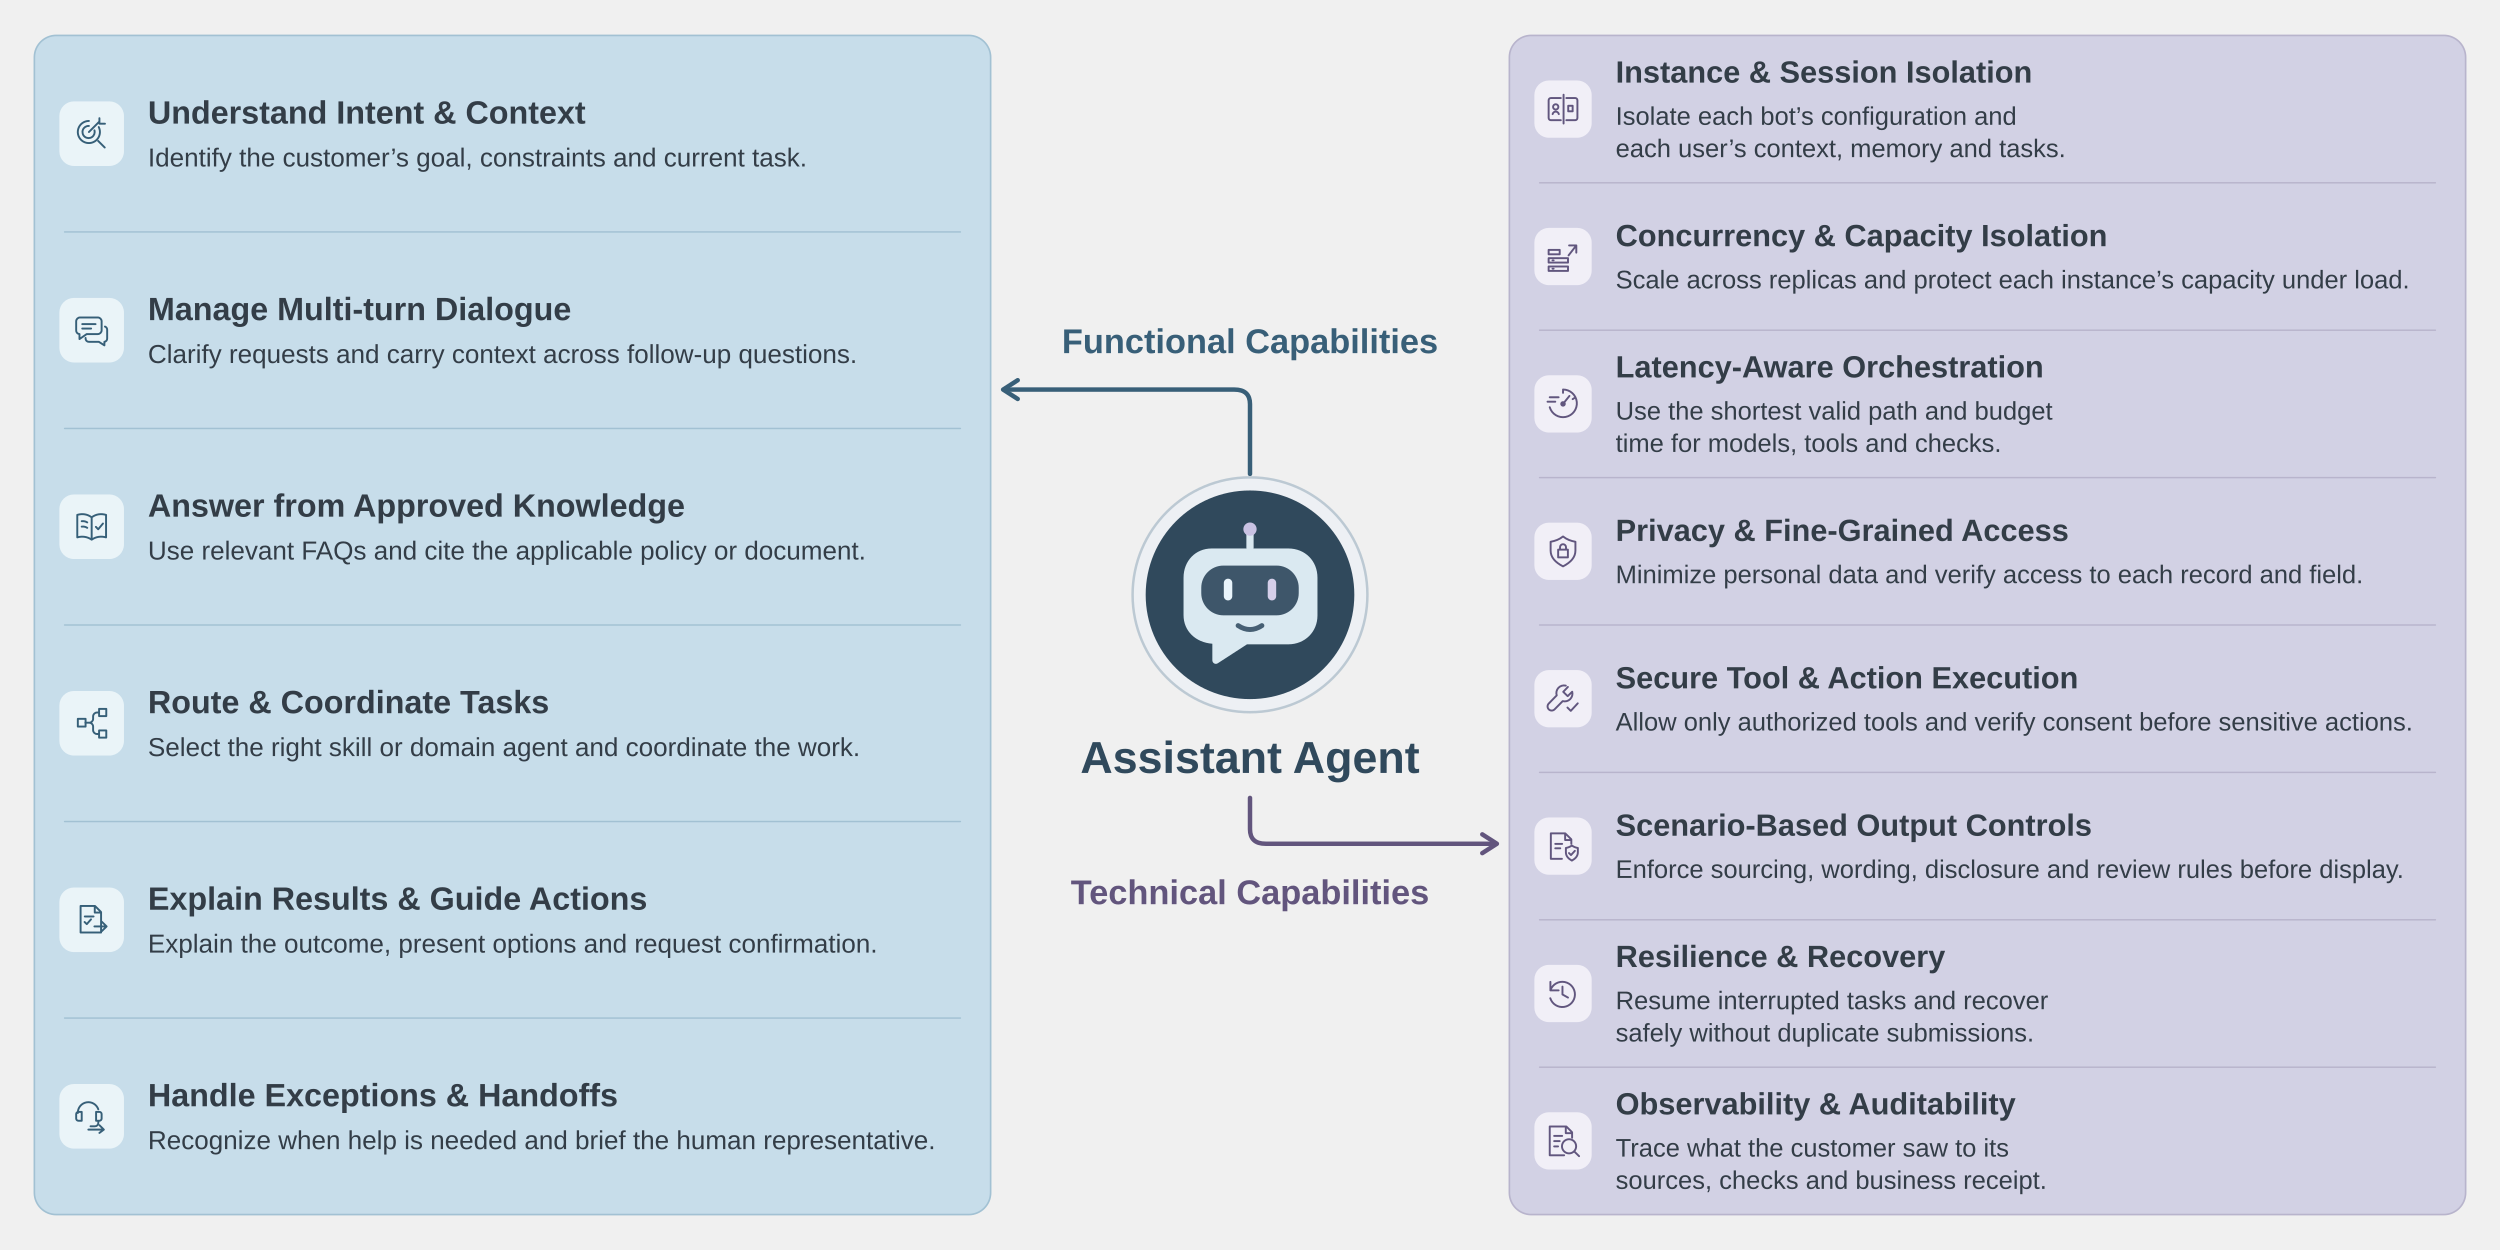
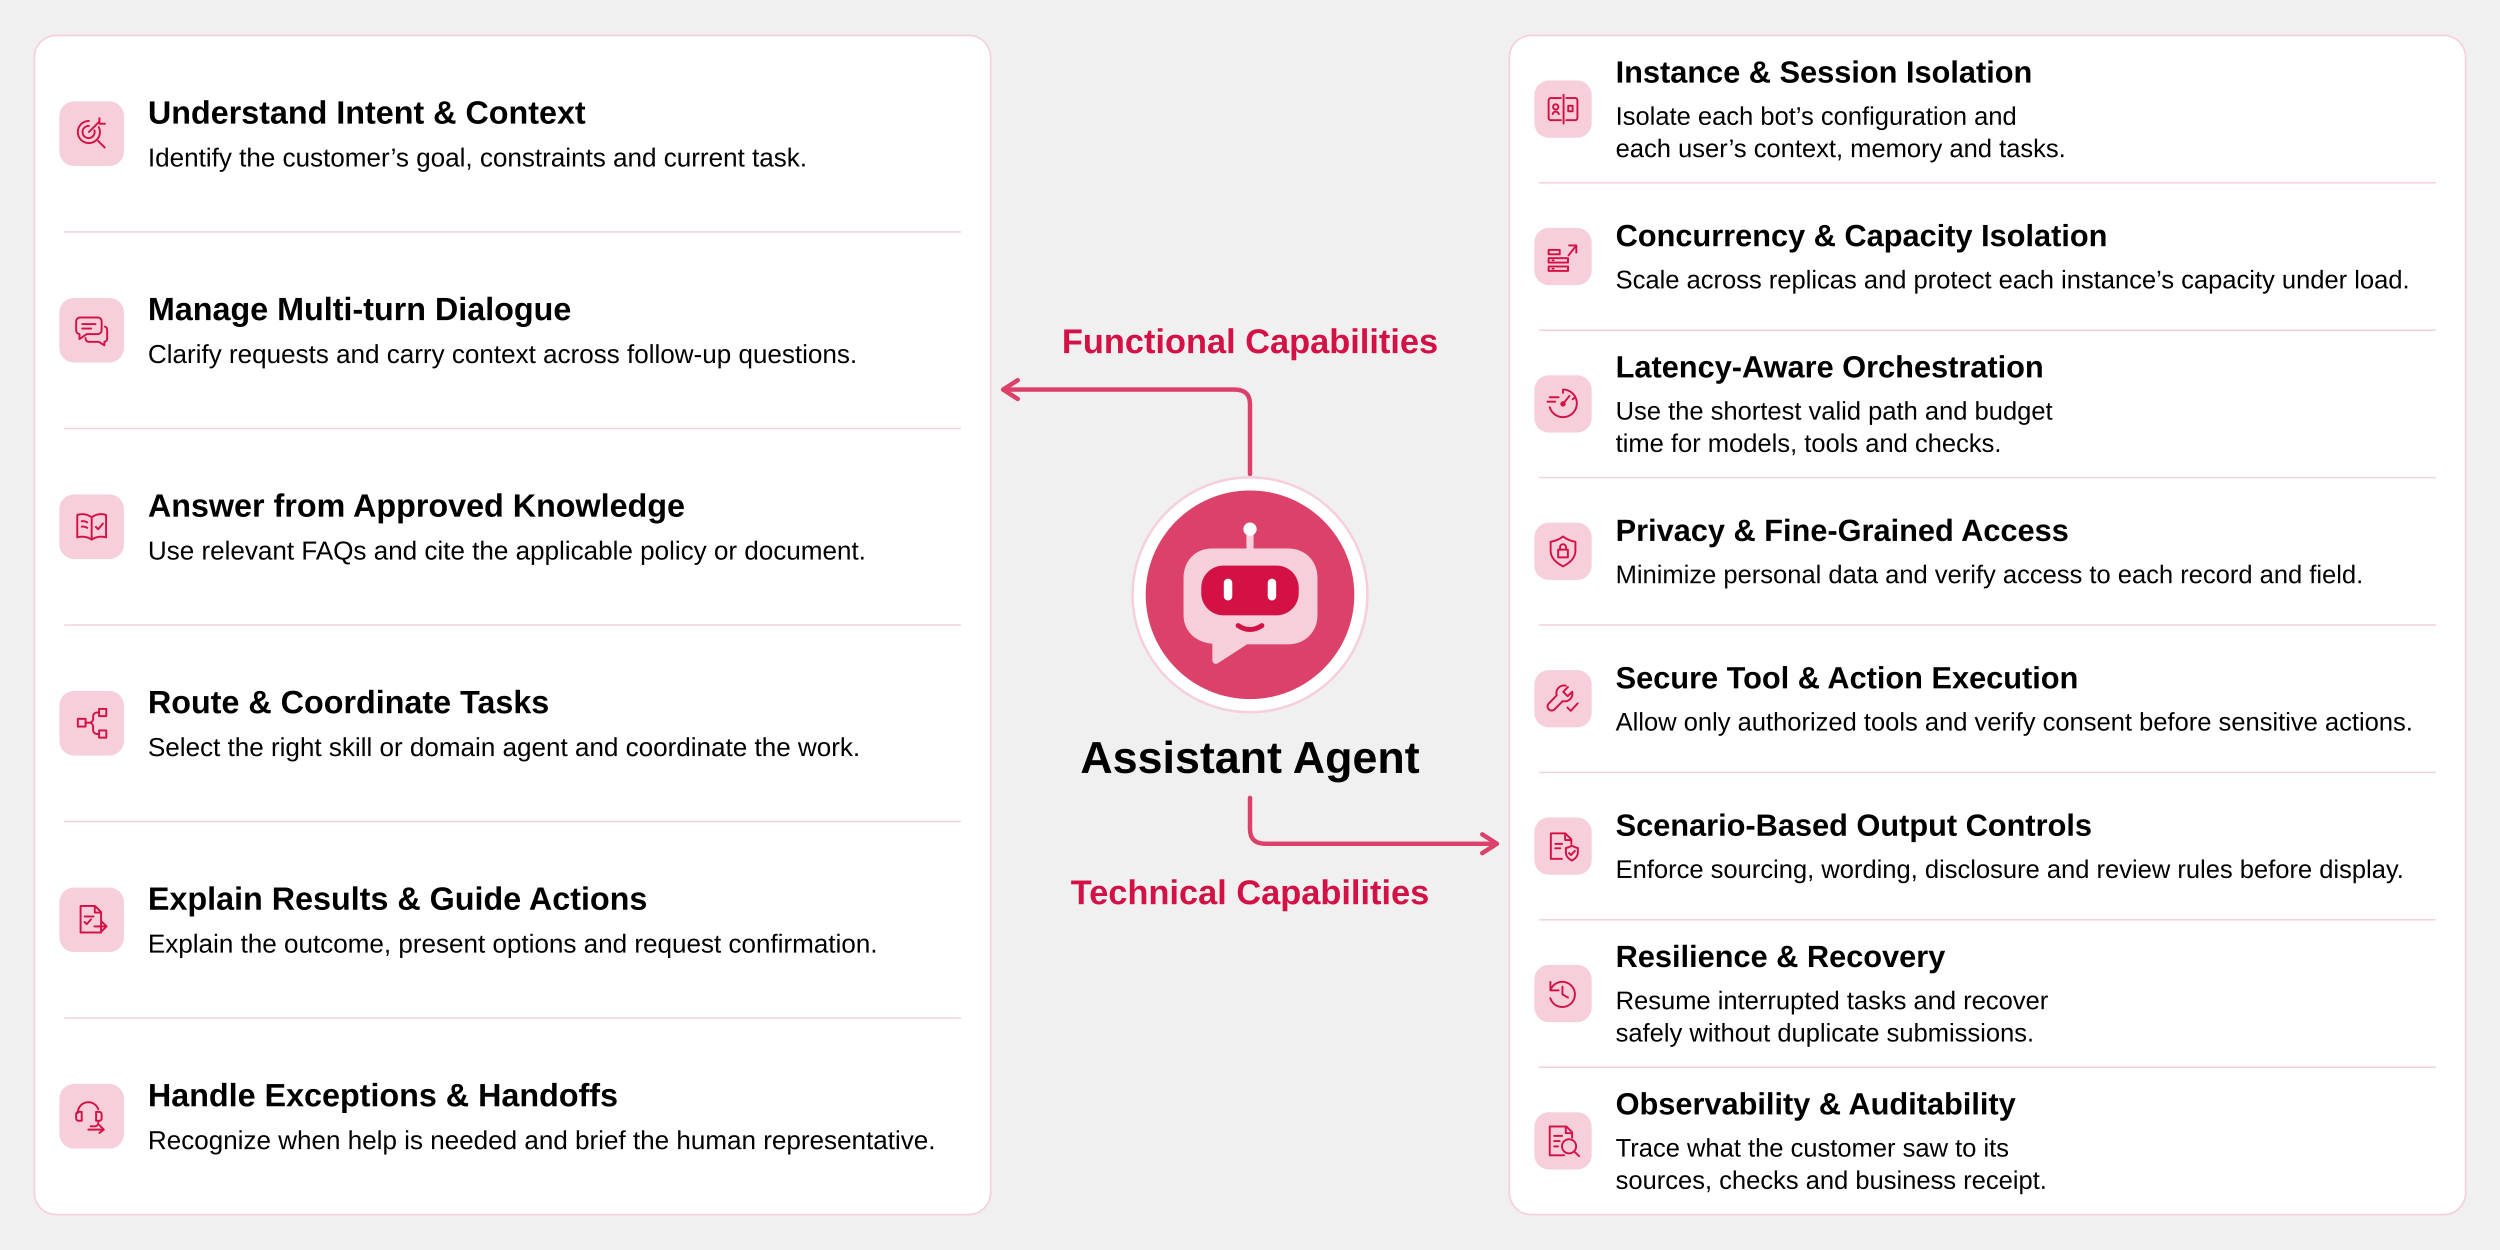
<svg xmlns="http://www.w3.org/2000/svg" width="4200" height="2100" viewBox="0 0 2400 1200" version="1.1" role="img" aria-labelledby="art-title art-desc">
  <g id="functional-list">
-     <rect x="33" y="34" width="918" height="1132" rx="21" fill="#C7DDEA" stroke="#A2C1D3" stroke-width="1.6" />
+     <rect x="33" y="34" width="918" height="1132" rx="21" fill="#FFFFFF" stroke="#F6CFDA" stroke-width="1.6" />
    <g id="entry-intent">
-       <rect x="57" y="97.333" width="62" height="62" rx="14" fill="#EAF4F8" stroke="none" stroke-width="1.2" />
-       <g transform="translate(71.0 111.3333) scale(1.0625)" fill="none" stroke="#365F78" stroke-width="1.75" stroke-linecap="round" stroke-linejoin="round" aria-hidden="true">
+       <rect x="57" y="97.333" width="62" height="62" rx="14" fill="#F6CFDA" stroke="none" stroke-width="1.2" />
+       <g transform="translate(71.0 111.3333) scale(1.0625)" fill="none" stroke="#D31145" stroke-width="1.75" stroke-linecap="round" stroke-linejoin="round" aria-hidden="true">
        <path d="M13.5 4.5a10 10 0 1 0 8.9 5.5M13.5 9a5.5 5.5 0 1 0 5 4" />
        <path d="M13.5 14.5 23 5m0-3v5h5M21.8 22.5l6 6" />
      </g>
-       <text x="142" y="118.683" font-family="Arial, Helvetica, Nimbus Sans, sans-serif" font-size="31" font-weight="700" fill="#333D47" text-anchor="start" id="heading-intent">Understand Intent &amp; Context</text>
-       <text x="142" y="159.833" font-family="Arial, Helvetica, Nimbus Sans, sans-serif" font-size="25" font-weight="400" fill="#333D47" text-anchor="start" id="copy-intent">Identify the customer’s goal, constraints and current task.</text>
+       <text x="142" y="118.683" font-family="Arial, Helvetica, Nimbus Sans, sans-serif" font-size="31" font-weight="700" fill="#000000" text-anchor="start" id="heading-intent">Understand Intent &amp; Context</text>
+       <text x="142" y="159.833" font-family="Arial, Helvetica, Nimbus Sans, sans-serif" font-size="25" font-weight="400" fill="#000000" text-anchor="start" id="copy-intent">Identify the customer’s goal, constraints and current task.</text>
    </g>
    <g id="entry-dialogue">
-       <path d="M62 222.667 H922" stroke="#A2C1D3" stroke-width="1.4" fill="none" stroke-linecap="round" stroke-linejoin="round" />
-       <rect x="57" y="286.0" width="62" height="62" rx="14" fill="#EAF4F8" stroke="none" stroke-width="1.2" />
-       <g transform="translate(71.0 300.0) scale(1.0625)" fill="none" stroke="#365F78" stroke-width="1.75" stroke-linecap="round" stroke-linejoin="round" aria-hidden="true">
+       <path d="M62 222.667 H922" stroke="#F6CFDA" stroke-width="1.4" fill="none" stroke-linecap="round" stroke-linejoin="round" />
+       <rect x="57" y="286.0" width="62" height="62" rx="14" fill="#F6CFDA" stroke="none" stroke-width="1.2" />
+       <g transform="translate(71.0 300.0) scale(1.0625)" fill="none" stroke="#D31145" stroke-width="1.75" stroke-linecap="round" stroke-linejoin="round" aria-hidden="true">
        <path d="M5.5 4.5h16A3.5 3.5 0 0 1 25 8v8a3.5 3.5 0 0 1-3.5 3.5h-10L5 24v-4.5A3.2 3.2 0 0 1 2 16V8a3.5 3.5 0 0 1 3.5-3.5z" />
        <path d="M10.5 23v.6a2.9 2.9 0 0 0 3 2.9h9l5 3.2v-3.2a2.9 2.9 0 0 0 2.5-3v-8a3 3 0 0 0-2-2.8M7.5 10.5h12M7.5 14.5h8" />
      </g>
-       <text x="142" y="307.35" font-family="Arial, Helvetica, Nimbus Sans, sans-serif" font-size="31" font-weight="700" fill="#333D47" text-anchor="start" id="heading-dialogue">Manage Multi-turn Dialogue</text>
-       <text x="142" y="348.5" font-family="Arial, Helvetica, Nimbus Sans, sans-serif" font-size="25" font-weight="400" fill="#333D47" text-anchor="start" id="copy-dialogue">Clarify requests and carry context across follow-up questions.</text>
+       <text x="142" y="307.35" font-family="Arial, Helvetica, Nimbus Sans, sans-serif" font-size="31" font-weight="700" fill="#000000" text-anchor="start" id="heading-dialogue">Manage Multi-turn Dialogue</text>
+       <text x="142" y="348.5" font-family="Arial, Helvetica, Nimbus Sans, sans-serif" font-size="25" font-weight="400" fill="#000000" text-anchor="start" id="copy-dialogue">Clarify requests and carry context across follow-up questions.</text>
    </g>
    <g id="entry-knowledge">
-       <path d="M62 411.333 H922" stroke="#A2C1D3" stroke-width="1.4" fill="none" stroke-linecap="round" stroke-linejoin="round" />
-       <rect x="57" y="474.667" width="62" height="62" rx="14" fill="#EAF4F8" stroke="none" stroke-width="1.2" />
-       <g transform="translate(71.0 488.6667) scale(1.0625)" fill="none" stroke="#365F78" stroke-width="1.75" stroke-linecap="round" stroke-linejoin="round" aria-hidden="true">
+       <path d="M62 411.333 H922" stroke="#F6CFDA" stroke-width="1.4" fill="none" stroke-linecap="round" stroke-linejoin="round" />
+       <rect x="57" y="474.667" width="62" height="62" rx="14" fill="#F6CFDA" stroke="none" stroke-width="1.2" />
+       <g transform="translate(71.0 488.6667) scale(1.0625)" fill="none" stroke="#D31145" stroke-width="1.75" stroke-linecap="round" stroke-linejoin="round" aria-hidden="true">
        <path d="M16 7.5C12 4.5 7.5 4 3 5.3v20.3c4.5-1.2 9-.7 13 2.1 4-2.8 8.5-3.3 13-2.1V5.3C24.5 4 20 4.5 16 7.5zm0 0v20.2" />
        <path d="M7 11c2.2-.2 3.5.2 5 1.1M7 15.9c2.2-.2 3.5.2 5 1.1m7.8-.9 2.1 2.2 4.3-5.2" />
      </g>
-       <text x="142" y="496.017" font-family="Arial, Helvetica, Nimbus Sans, sans-serif" font-size="31" font-weight="700" fill="#333D47" text-anchor="start" id="heading-knowledge">Answer from Approved Knowledge</text>
-       <text x="142" y="537.167" font-family="Arial, Helvetica, Nimbus Sans, sans-serif" font-size="25" font-weight="400" fill="#333D47" text-anchor="start" id="copy-knowledge">Use relevant FAQs and cite the applicable policy or document.</text>
+       <text x="142" y="496.017" font-family="Arial, Helvetica, Nimbus Sans, sans-serif" font-size="31" font-weight="700" fill="#000000" text-anchor="start" id="heading-knowledge">Answer from Approved Knowledge</text>
+       <text x="142" y="537.167" font-family="Arial, Helvetica, Nimbus Sans, sans-serif" font-size="25" font-weight="400" fill="#000000" text-anchor="start" id="copy-knowledge">Use relevant FAQs and cite the applicable policy or document.</text>
    </g>
    <g id="entry-route">
-       <path d="M62 600.0 H922" stroke="#A2C1D3" stroke-width="1.4" fill="none" stroke-linecap="round" stroke-linejoin="round" />
-       <rect x="57" y="663.333" width="62" height="62" rx="14" fill="#EAF4F8" stroke="none" stroke-width="1.2" />
-       <g transform="translate(71.0 677.3333) scale(1.0625)" fill="none" stroke="#365F78" stroke-width="1.75" stroke-linecap="round" stroke-linejoin="round" aria-hidden="true">
+       <path d="M62 600.0 H922" stroke="#F6CFDA" stroke-width="1.4" fill="none" stroke-linecap="round" stroke-linejoin="round" />
+       <rect x="57" y="663.333" width="62" height="62" rx="14" fill="#F6CFDA" stroke="none" stroke-width="1.2" />
+       <g transform="translate(71.0 677.3333) scale(1.0625)" fill="none" stroke="#D31145" stroke-width="1.75" stroke-linecap="round" stroke-linejoin="round" aria-hidden="true">
        <path d="M3.5 12h7v7h-7zm19.2-9h6.5v6.5h-6.5zm0 19.5h6.5V29h-6.5z" />
        <path d="M10.5 15.5h3.3a3.5 3.5 0 0 0 3.5-3.5V9.8a3.5 3.5 0 0 1 3.5-3.5h1.6M13.8 15.5a3.5 3.5 0 0 1 3.5 3.5v3.2a3.5 3.5 0 0 0 3.5 3.5h1.6" />
      </g>
-       <text x="142" y="684.683" font-family="Arial, Helvetica, Nimbus Sans, sans-serif" font-size="31" font-weight="700" fill="#333D47" text-anchor="start" id="heading-route">Route &amp; Coordinate Tasks</text>
-       <text x="142" y="725.833" font-family="Arial, Helvetica, Nimbus Sans, sans-serif" font-size="25" font-weight="400" fill="#333D47" text-anchor="start" id="copy-route">Select the right skill or domain agent and coordinate the work.</text>
+       <text x="142" y="684.683" font-family="Arial, Helvetica, Nimbus Sans, sans-serif" font-size="31" font-weight="700" fill="#000000" text-anchor="start" id="heading-route">Route &amp; Coordinate Tasks</text>
+       <text x="142" y="725.833" font-family="Arial, Helvetica, Nimbus Sans, sans-serif" font-size="25" font-weight="400" fill="#000000" text-anchor="start" id="copy-route">Select the right skill or domain agent and coordinate the work.</text>
    </g>
    <g id="entry-results">
-       <path d="M62 788.667 H922" stroke="#A2C1D3" stroke-width="1.4" fill="none" stroke-linecap="round" stroke-linejoin="round" />
-       <rect x="57" y="852.0" width="62" height="62" rx="14" fill="#EAF4F8" stroke="none" stroke-width="1.2" />
-       <g transform="translate(71.0 866.0) scale(1.0625)" fill="none" stroke="#365F78" stroke-width="1.75" stroke-linecap="round" stroke-linejoin="round" aria-hidden="true">
+       <path d="M62 788.667 H922" stroke="#F6CFDA" stroke-width="1.4" fill="none" stroke-linecap="round" stroke-linejoin="round" />
+       <rect x="57" y="852.0" width="62" height="62" rx="14" fill="#F6CFDA" stroke="none" stroke-width="1.2" />
+       <g transform="translate(71.0 866.0) scale(1.0625)" fill="none" stroke="#D31145" stroke-width="1.75" stroke-linecap="round" stroke-linejoin="round" aria-hidden="true">
        <path d="M6 3.5h13l5.5 5.5v18.5H6zM18.8 3.5v6h5.5M9.8 13h7.9m-8.1 5 2 1.9 3.8-4.3" />
        <path d="M18.5 22h11m-4.3-4.2 4.3 4.2-4.3 4.2" />
      </g>
-       <text x="142" y="873.35" font-family="Arial, Helvetica, Nimbus Sans, sans-serif" font-size="31" font-weight="700" fill="#333D47" text-anchor="start" id="heading-results">Explain Results &amp; Guide Actions</text>
-       <text x="142" y="914.5" font-family="Arial, Helvetica, Nimbus Sans, sans-serif" font-size="25" font-weight="400" fill="#333D47" text-anchor="start" id="copy-results">Explain the outcome, present options and request confirmation.</text>
+       <text x="142" y="873.35" font-family="Arial, Helvetica, Nimbus Sans, sans-serif" font-size="31" font-weight="700" fill="#000000" text-anchor="start" id="heading-results">Explain Results &amp; Guide Actions</text>
+       <text x="142" y="914.5" font-family="Arial, Helvetica, Nimbus Sans, sans-serif" font-size="25" font-weight="400" fill="#000000" text-anchor="start" id="copy-results">Explain the outcome, present options and request confirmation.</text>
    </g>
    <g id="entry-handoff">
-       <path d="M62 977.333 H922" stroke="#A2C1D3" stroke-width="1.4" fill="none" stroke-linecap="round" stroke-linejoin="round" />
-       <rect x="57" y="1040.667" width="62" height="62" rx="14" fill="#EAF4F8" stroke="none" stroke-width="1.2" />
-       <g transform="translate(71.0 1054.667) scale(1.0625)" fill="none" stroke="#365F78" stroke-width="1.75" stroke-linecap="round" stroke-linejoin="round" aria-hidden="true">
+       <path d="M62 977.333 H922" stroke="#F6CFDA" stroke-width="1.4" fill="none" stroke-linecap="round" stroke-linejoin="round" />
+       <rect x="57" y="1040.667" width="62" height="62" rx="14" fill="#F6CFDA" stroke="none" stroke-width="1.2" />
+       <g transform="translate(71.0 1054.667) scale(1.0625)" fill="none" stroke="#D31145" stroke-width="1.75" stroke-linecap="round" stroke-linejoin="round" aria-hidden="true">
        <path d="M3.5 13A9.5 9.5 0 0 1 22 9.7M4 12h3v8H4a2 2 0 0 1-2-2v-4a2 2 0 0 1 2-2zm16 0h3a2 2 0 0 1 2 2v4a2 2 0 0 1-2 2h-3zM22 20v2a3 3 0 0 1-3 3h-4" />
        <path d="M13 28h14m-4-4 4 4-4 3" />
      </g>
-       <text x="142" y="1062.017" font-family="Arial, Helvetica, Nimbus Sans, sans-serif" font-size="31" font-weight="700" fill="#333D47" text-anchor="start" id="heading-handoff">Handle Exceptions &amp; Handoffs</text>
-       <text x="142" y="1103.167" font-family="Arial, Helvetica, Nimbus Sans, sans-serif" font-size="25" font-weight="400" fill="#333D47" text-anchor="start" id="copy-handoff">Recognize when help is needed and brief the human representative.</text>
+       <text x="142" y="1062.017" font-family="Arial, Helvetica, Nimbus Sans, sans-serif" font-size="31" font-weight="700" fill="#000000" text-anchor="start" id="heading-handoff">Handle Exceptions &amp; Handoffs</text>
+       <text x="142" y="1103.167" font-family="Arial, Helvetica, Nimbus Sans, sans-serif" font-size="25" font-weight="400" fill="#000000" text-anchor="start" id="copy-handoff">Recognize when help is needed and brief the human representative.</text>
    </g>
  </g>
  <g id="technical-list">
-     <rect x="1449" y="34" width="918" height="1132" rx="21" fill="#D2D1E4" stroke="#B8B4CC" stroke-width="1.6" />
+     <rect x="1449" y="34" width="918" height="1132" rx="21" fill="#FFFFFF" stroke="#F6CFDA" stroke-width="1.6" />
    <g id="entry-isolation">
-       <rect x="1473" y="77.25" width="55" height="55" rx="14" fill="#F1EFF7" stroke="none" stroke-width="1.2" />
-       <g transform="translate(1483.5 87.75) scale(1.0625)" fill="none" stroke="#61567E" stroke-width="1.75" stroke-linecap="round" stroke-linejoin="round" aria-hidden="true">
+       <rect x="1473" y="77.25" width="55" height="55" rx="14" fill="#F6CFDA" stroke="none" stroke-width="1.2" />
+       <g transform="translate(1483.5 87.75) scale(1.0625)" fill="none" stroke="#D31145" stroke-width="1.75" stroke-linecap="round" stroke-linejoin="round" aria-hidden="true">
        <path d="M14 6H5a2 2 0 0 0-2 2v16a2 2 0 0 0 2 2h9m5-20h8a2 2 0 0 1 2 2v16a2 2 0 0 1-2 2h-8M16.5 3v26" />
        <path d="M7 14a2.4 2.4 0 1 0 4.8 0 2.4 2.4 0 0 0-4.8 0zm-.4 6.5c.8-3 4.8-3 5.6 0m8.5-7.5h4v5h-4z" />
      </g>
-       <text x="1551" y="79.325" font-family="Arial, Helvetica, Nimbus Sans, sans-serif" font-size="29.5" font-weight="700" fill="#333D47" text-anchor="start" id="heading-isolation">Instance &amp; Session Isolation</text>
-       <text x="1551" y="119.84" font-family="Arial, Helvetica, Nimbus Sans, sans-serif" font-size="24.5" font-weight="400" fill="#333D47" text-anchor="start" id="copy-isolation">
+       <text x="1551" y="79.325" font-family="Arial, Helvetica, Nimbus Sans, sans-serif" font-size="29.5" font-weight="700" fill="#000000" text-anchor="start" id="heading-isolation">Instance &amp; Session Isolation</text>
+       <text x="1551" y="119.84" font-family="Arial, Helvetica, Nimbus Sans, sans-serif" font-size="24.5" font-weight="400" fill="#000000" text-anchor="start" id="copy-isolation">
        <tspan x="1551" y="119.84">Isolate each bot’s configuration and</tspan>
        <tspan x="1551" y="150.84">each user’s context, memory and tasks.</tspan>
      </text>
    </g>
    <g id="entry-capacity">
-       <path d="M1478 175.5 H2338" stroke="#B8B4CC" stroke-width="1.4" fill="none" stroke-linecap="round" stroke-linejoin="round" />
-       <rect x="1473" y="218.75" width="55" height="55" rx="14" fill="#F1EFF7" stroke="none" stroke-width="1.2" />
-       <g transform="translate(1483.5 229.25) scale(1.0625)" fill="none" stroke="#61567E" stroke-width="1.75" stroke-linecap="round" stroke-linejoin="round" aria-hidden="true">
+       <path d="M1478 175.5 H2338" stroke="#F6CFDA" stroke-width="1.4" fill="none" stroke-linecap="round" stroke-linejoin="round" />
+       <rect x="1473" y="218.75" width="55" height="55" rx="14" fill="#F6CFDA" stroke="none" stroke-width="1.2" />
+       <g transform="translate(1483.5 229.25) scale(1.0625)" fill="none" stroke="#D31145" stroke-width="1.75" stroke-linecap="round" stroke-linejoin="round" aria-hidden="true">
        <path d="M3 17.5h17.5v4H3zM3 25h17.5v4H3zM3 10h10v4H3zM21 15l7-9m-6.5 0H28v6.5" />
        <path d="M6.5 19.5h1m-1 7.5h1" />
      </g>
-       <text x="1551" y="236.325" font-family="Arial, Helvetica, Nimbus Sans, sans-serif" font-size="29.5" font-weight="700" fill="#333D47" text-anchor="start" id="heading-capacity">Concurrency &amp; Capacity Isolation</text>
-       <text x="1551" y="276.84" font-family="Arial, Helvetica, Nimbus Sans, sans-serif" font-size="24.5" font-weight="400" fill="#333D47" text-anchor="start" id="copy-capacity">Scale across replicas and protect each instance’s capacity under load.</text>
+       <text x="1551" y="236.325" font-family="Arial, Helvetica, Nimbus Sans, sans-serif" font-size="29.5" font-weight="700" fill="#000000" text-anchor="start" id="heading-capacity">Concurrency &amp; Capacity Isolation</text>
+       <text x="1551" y="276.84" font-family="Arial, Helvetica, Nimbus Sans, sans-serif" font-size="24.5" font-weight="400" fill="#000000" text-anchor="start" id="copy-capacity">Scale across replicas and protect each instance’s capacity under load.</text>
    </g>
    <g id="entry-latency">
-       <path d="M1478 317.0 H2338" stroke="#B8B4CC" stroke-width="1.4" fill="none" stroke-linecap="round" stroke-linejoin="round" />
-       <rect x="1473" y="360.25" width="55" height="55" rx="14" fill="#F1EFF7" stroke="none" stroke-width="1.2" />
-       <g transform="translate(1483.5 370.75) scale(1.0625)" fill="none" stroke="#61567E" stroke-width="1.75" stroke-linecap="round" stroke-linejoin="round" aria-hidden="true">
+       <path d="M1478 317.0 H2338" stroke="#F6CFDA" stroke-width="1.4" fill="none" stroke-linecap="round" stroke-linejoin="round" />
+       <rect x="1473" y="360.25" width="55" height="55" rx="14" fill="#F6CFDA" stroke="none" stroke-width="1.2" />
+       <g transform="translate(1483.5 370.75) scale(1.0625)" fill="none" stroke="#D31145" stroke-width="1.75" stroke-linecap="round" stroke-linejoin="round" aria-hidden="true">
        <path d="M16 3a12.5 12.5 0 1 1-12 16M4 10h8M2 14h7m7-8V4m8.7 7.7 1.6-1M16 16l5.8-7.2M14.4 16a1.6 1.6 0 1 0 3.2 0 1.6 1.6 0 1 0-3.2 0z" />
      </g>
-       <text x="1551" y="362.325" font-family="Arial, Helvetica, Nimbus Sans, sans-serif" font-size="29.5" font-weight="700" fill="#333D47" text-anchor="start" id="heading-latency">Latency-Aware Orchestration</text>
-       <text x="1551" y="402.84" font-family="Arial, Helvetica, Nimbus Sans, sans-serif" font-size="24.5" font-weight="400" fill="#333D47" text-anchor="start" id="copy-latency">
+       <text x="1551" y="362.325" font-family="Arial, Helvetica, Nimbus Sans, sans-serif" font-size="29.5" font-weight="700" fill="#000000" text-anchor="start" id="heading-latency">Latency-Aware Orchestration</text>
+       <text x="1551" y="402.84" font-family="Arial, Helvetica, Nimbus Sans, sans-serif" font-size="24.5" font-weight="400" fill="#000000" text-anchor="start" id="copy-latency">
        <tspan x="1551" y="402.84">Use the shortest valid path and budget</tspan>
        <tspan x="1551" y="433.84">time for models, tools and checks.</tspan>
      </text>
    </g>
    <g id="entry-privacy">
-       <path d="M1478 458.5 H2338" stroke="#B8B4CC" stroke-width="1.4" fill="none" stroke-linecap="round" stroke-linejoin="round" />
-       <rect x="1473" y="501.75" width="55" height="55" rx="14" fill="#F1EFF7" stroke="none" stroke-width="1.2" />
-       <g transform="translate(1483.5 512.25) scale(1.0625)" fill="none" stroke="#61567E" stroke-width="1.75" stroke-linecap="round" stroke-linejoin="round" aria-hidden="true">
+       <path d="M1478 458.5 H2338" stroke="#F6CFDA" stroke-width="1.4" fill="none" stroke-linecap="round" stroke-linejoin="round" />
+       <rect x="1473" y="501.75" width="55" height="55" rx="14" fill="#F6CFDA" stroke="none" stroke-width="1.2" />
+       <g transform="translate(1483.5 512.25) scale(1.0625)" fill="none" stroke="#D31145" stroke-width="1.75" stroke-linecap="round" stroke-linejoin="round" aria-hidden="true">
        <path d="M16 2.6c3.5 2.8 7 4 11.2 4.8v8c0 6-4.2 10.6-11.2 14.2C9 26 4.8 21.4 4.8 15.4v-8C9 6.6 12.5 5.4 16 2.6z" />
        <path d="M11.6 14.5h8.8v7h-8.8zM13.3 14.5v-2.2a2.7 2.7 0 0 1 5.4 0v2.2" />
      </g>
-       <text x="1551" y="519.325" font-family="Arial, Helvetica, Nimbus Sans, sans-serif" font-size="29.5" font-weight="700" fill="#333D47" text-anchor="start" id="heading-privacy">Privacy &amp; Fine-Grained Access</text>
-       <text x="1551" y="559.84" font-family="Arial, Helvetica, Nimbus Sans, sans-serif" font-size="24.5" font-weight="400" fill="#333D47" text-anchor="start" id="copy-privacy">Minimize personal data and verify access to each record and field.</text>
+       <text x="1551" y="519.325" font-family="Arial, Helvetica, Nimbus Sans, sans-serif" font-size="29.5" font-weight="700" fill="#000000" text-anchor="start" id="heading-privacy">Privacy &amp; Fine-Grained Access</text>
+       <text x="1551" y="559.84" font-family="Arial, Helvetica, Nimbus Sans, sans-serif" font-size="24.5" font-weight="400" fill="#000000" text-anchor="start" id="copy-privacy">Minimize personal data and verify access to each record and field.</text>
    </g>
    <g id="entry-tool">
-       <path d="M1478 600.0 H2338" stroke="#B8B4CC" stroke-width="1.4" fill="none" stroke-linecap="round" stroke-linejoin="round" />
-       <rect x="1473" y="643.25" width="55" height="55" rx="14" fill="#F1EFF7" stroke="none" stroke-width="1.2" />
-       <g transform="translate(1483.5 653.75) scale(1.0625)" fill="none" stroke="#61567E" stroke-width="1.75" stroke-linecap="round" stroke-linejoin="round" aria-hidden="true">
+       <path d="M1478 600.0 H2338" stroke="#F6CFDA" stroke-width="1.4" fill="none" stroke-linecap="round" stroke-linejoin="round" />
+       <rect x="1473" y="643.25" width="55" height="55" rx="14" fill="#F6CFDA" stroke="none" stroke-width="1.2" />
+       <g transform="translate(1483.5 653.75) scale(1.0625)" fill="none" stroke="#D31145" stroke-width="1.75" stroke-linecap="round" stroke-linejoin="round" aria-hidden="true">
        <path d="M18.5 4.2a6.9 6.9 0 0 0-8.2 8.8l-7.2 7.4a3.7 3.7 0 0 0 5.3 5.2l7.3-7.4a7 7 0 0 0 8.6-8.5l-4.1 4-4-3.9 4.2-4.4" />
        <path d="m20 24 3 3 6.3-6.8" />
      </g>
-       <text x="1551" y="660.825" font-family="Arial, Helvetica, Nimbus Sans, sans-serif" font-size="29.5" font-weight="700" fill="#333D47" text-anchor="start" id="heading-tool">Secure Tool &amp; Action Execution</text>
-       <text x="1551" y="701.34" font-family="Arial, Helvetica, Nimbus Sans, sans-serif" font-size="24.5" font-weight="400" fill="#333D47" text-anchor="start" id="copy-tool">Allow only authorized tools and verify consent before sensitive actions.</text>
+       <text x="1551" y="660.825" font-family="Arial, Helvetica, Nimbus Sans, sans-serif" font-size="29.5" font-weight="700" fill="#000000" text-anchor="start" id="heading-tool">Secure Tool &amp; Action Execution</text>
+       <text x="1551" y="701.34" font-family="Arial, Helvetica, Nimbus Sans, sans-serif" font-size="24.5" font-weight="400" fill="#000000" text-anchor="start" id="copy-tool">Allow only authorized tools and verify consent before sensitive actions.</text>
    </g>
    <g id="entry-policy">
-       <path d="M1478 741.5 H2338" stroke="#B8B4CC" stroke-width="1.4" fill="none" stroke-linecap="round" stroke-linejoin="round" />
-       <rect x="1473" y="784.75" width="55" height="55" rx="14" fill="#F1EFF7" stroke="none" stroke-width="1.2" />
-       <g transform="translate(1483.5 795.25) scale(1.0625)" fill="none" stroke="#61567E" stroke-width="1.75" stroke-linecap="round" stroke-linejoin="round" aria-hidden="true">
+       <path d="M1478 741.5 H2338" stroke="#F6CFDA" stroke-width="1.4" fill="none" stroke-linecap="round" stroke-linejoin="round" />
+       <rect x="1473" y="784.75" width="55" height="55" rx="14" fill="#F6CFDA" stroke="none" stroke-width="1.2" />
+       <g transform="translate(1483.5 795.25) scale(1.0625)" fill="none" stroke="#D31145" stroke-width="1.75" stroke-linecap="round" stroke-linejoin="round" aria-hidden="true">
        <path d="M5 4.5h13l5.5 5.4V14m-5.6-9.5v6h5.6M5 4.5v23h10M9 14h6.2M9 18h4.5" />
        <path d="M24 15.5c1.8 1.3 3.6 1.9 5.4 2.2v4c0 3.2-2.1 5.6-5.4 7.4-3.3-1.8-5.4-4.2-5.4-7.4v-4a13.5 13.5 0 0 0 5.4-2.2zm-2.6 6.8 1.8 1.8 3.5-3.8" />
      </g>
-       <text x="1551" y="802.325" font-family="Arial, Helvetica, Nimbus Sans, sans-serif" font-size="29.5" font-weight="700" fill="#333D47" text-anchor="start" id="heading-policy">Scenario-Based Output Controls</text>
-       <text x="1551" y="842.84" font-family="Arial, Helvetica, Nimbus Sans, sans-serif" font-size="24.5" font-weight="400" fill="#333D47" text-anchor="start" id="copy-policy">Enforce sourcing, wording, disclosure and review rules before display.</text>
+       <text x="1551" y="802.325" font-family="Arial, Helvetica, Nimbus Sans, sans-serif" font-size="29.5" font-weight="700" fill="#000000" text-anchor="start" id="heading-policy">Scenario-Based Output Controls</text>
+       <text x="1551" y="842.84" font-family="Arial, Helvetica, Nimbus Sans, sans-serif" font-size="24.5" font-weight="400" fill="#000000" text-anchor="start" id="copy-policy">Enforce sourcing, wording, disclosure and review rules before display.</text>
    </g>
    <g id="entry-recover">
-       <path d="M1478 883.0 H2338" stroke="#B8B4CC" stroke-width="1.4" fill="none" stroke-linecap="round" stroke-linejoin="round" />
-       <rect x="1473" y="926.25" width="55" height="55" rx="14" fill="#F1EFF7" stroke="none" stroke-width="1.2" />
-       <g transform="translate(1483.5 936.75) scale(1.0625)" fill="none" stroke="#61567E" stroke-width="1.75" stroke-linecap="round" stroke-linejoin="round" aria-hidden="true">
+       <path d="M1478 883.0 H2338" stroke="#F6CFDA" stroke-width="1.4" fill="none" stroke-linecap="round" stroke-linejoin="round" />
+       <rect x="1473" y="926.25" width="55" height="55" rx="14" fill="#F6CFDA" stroke="none" stroke-width="1.2" />
+       <g transform="translate(1483.5 936.75) scale(1.0625)" fill="none" stroke="#D31145" stroke-width="1.75" stroke-linecap="round" stroke-linejoin="round" aria-hidden="true">
        <path d="M4.7 12.8a11.4 11.4 0 1 1-.2 7.5M4.6 5.5v7.7H12" />
        <path d="M15.5 9.8v7.1l5 2.8" />
      </g>
-       <text x="1551" y="928.325" font-family="Arial, Helvetica, Nimbus Sans, sans-serif" font-size="29.5" font-weight="700" fill="#333D47" text-anchor="start" id="heading-recover">Resilience &amp; Recovery</text>
-       <text x="1551" y="968.84" font-family="Arial, Helvetica, Nimbus Sans, sans-serif" font-size="24.5" font-weight="400" fill="#333D47" text-anchor="start" id="copy-recover">
+       <text x="1551" y="928.325" font-family="Arial, Helvetica, Nimbus Sans, sans-serif" font-size="29.5" font-weight="700" fill="#000000" text-anchor="start" id="heading-recover">Resilience &amp; Recovery</text>
+       <text x="1551" y="968.84" font-family="Arial, Helvetica, Nimbus Sans, sans-serif" font-size="24.5" font-weight="400" fill="#000000" text-anchor="start" id="copy-recover">
        <tspan x="1551" y="968.84">Resume interrupted tasks and recover</tspan>
        <tspan x="1551" y="999.84">safely without duplicate submissions.</tspan>
      </text>
    </g>
    <g id="entry-audit">
-       <path d="M1478 1024.5 H2338" stroke="#B8B4CC" stroke-width="1.4" fill="none" stroke-linecap="round" stroke-linejoin="round" />
-       <rect x="1473" y="1067.75" width="55" height="55" rx="14" fill="#F1EFF7" stroke="none" stroke-width="1.2" />
-       <g transform="translate(1483.5 1078.25) scale(1.0625)" fill="none" stroke="#61567E" stroke-width="1.75" stroke-linecap="round" stroke-linejoin="round" aria-hidden="true">
+       <path d="M1478 1024.5 H2338" stroke="#F6CFDA" stroke-width="1.4" fill="none" stroke-linecap="round" stroke-linejoin="round" />
+       <rect x="1473" y="1067.75" width="55" height="55" rx="14" fill="#F6CFDA" stroke="none" stroke-width="1.2" />
+       <g transform="translate(1483.5 1078.25) scale(1.0625)" fill="none" stroke="#D31145" stroke-width="1.75" stroke-linecap="round" stroke-linejoin="round" aria-hidden="true">
        <path d="M4 3h15l5.2 5.2v5M18.5 3v6h5.7M4 3v26h13M8 11.5h7.2M8 16.2h5M8 21h3.5" />
        <path d="M21.4 14.5a6.4 6.4 0 1 0 .1 12.8 6.4 6.4 0 0 0-.1-12.8zm4.8 11.1 4.3 4.2" />
      </g>
-       <text x="1551" y="1069.825" font-family="Arial, Helvetica, Nimbus Sans, sans-serif" font-size="29.5" font-weight="700" fill="#333D47" text-anchor="start" id="heading-audit">Observability &amp; Auditability</text>
-       <text x="1551" y="1110.34" font-family="Arial, Helvetica, Nimbus Sans, sans-serif" font-size="24.5" font-weight="400" fill="#333D47" text-anchor="start" id="copy-audit">
+       <text x="1551" y="1069.825" font-family="Arial, Helvetica, Nimbus Sans, sans-serif" font-size="29.5" font-weight="700" fill="#000000" text-anchor="start" id="heading-audit">Observability &amp; Auditability</text>
+       <text x="1551" y="1110.34" font-family="Arial, Helvetica, Nimbus Sans, sans-serif" font-size="24.5" font-weight="400" fill="#000000" text-anchor="start" id="copy-audit">
        <tspan x="1551" y="1110.34">Trace what the customer saw to its</tspan>
        <tspan x="1551" y="1141.34">sources, checks and business receipt.</tspan>
      </text>
    </g>
  </g>
  <g id="chat-agent-center">
-     <text x="1200" y="339" font-family="Arial, Helvetica, Nimbus Sans, sans-serif" font-size="33" font-weight="700" fill="#385F78" text-anchor="middle" id="functional-heading">Functional Capabilities</text>
-     <path d="M1200 455 V388 Q1200 374 1185 374 H965" stroke="#385F78" stroke-width="4.3" fill="none" stroke-linecap="round" stroke-linejoin="round" />
-     <path d="M977 365 L963 374 L977 383" stroke="#385F78" stroke-width="4.3" fill="none" stroke-linecap="round" stroke-linejoin="round" />
+     <text x="1200" y="339" font-family="Arial, Helvetica, Nimbus Sans, sans-serif" font-size="33" font-weight="700" fill="#D31145" text-anchor="middle" id="functional-heading">Functional Capabilities</text>
+     <path d="M1200 455 V388 Q1200 374 1185 374 H965" stroke="#DC416A" stroke-width="4.3" fill="none" stroke-linecap="round" stroke-linejoin="round" />
+     <path d="M977 365 L963 374 L977 383" stroke="#DC416A" stroke-width="4.3" fill="none" stroke-linecap="round" stroke-linejoin="round" />
    <g id="chat-agent-medallion" transform="translate(1084 455) scale(1.93333)" stroke-linejoin="round" stroke-linecap="round" aria-hidden="true">
-       <circle cx="60" cy="60" r="58.3" fill="#EDF0F4" stroke="#BCC9D3" stroke-width="1.25" />
-       <circle cx="60" cy="60" r="51.8" fill="#30495C" />
-       <path d="M41 37h38c8.4 0 14.5 6.2 14.5 14.5v18.8c0 8.1-6.2 14.3-14.5 14.3H58.5L44 94c-1.2.8-2.7-.1-2.7-1.5v-8.2C33 83.7 27 78 27 70.1V51.5C27 43.2 32.9 37 41 37Z" fill="#DAE9F1" />
-       <path d="M60 36.6v-7" fill="none" stroke="#DAE9F1" stroke-width="3.6" />
-       <circle cx="60" cy="27.4" r="3.3" fill="#C9C2E3" />
-       <rect x="35.8" y="45.5" width="48.4" height="24.7" rx="11" fill="#3E566A" />
-       <path d="M49.1 54.1v6.6" fill="none" stroke="#E9F4FB" stroke-width="4.2" />
-       <path d="M70.9 54.1v6.6" fill="none" stroke="#D5CFEA" stroke-width="4.2" />
-       <path d="M54.1 75.3q5.9 3.9 11.8 0" fill="none" stroke="#465F73" stroke-width="2.45" />
+       <circle cx="60" cy="60" r="58.3" fill="#FFFFFF" stroke="#F6CFDA" stroke-width="1.25" />
+       <circle cx="60" cy="60" r="51.8" fill="#DC416A" />
+       <path d="M41 37h38c8.4 0 14.5 6.2 14.5 14.5v18.8c0 8.1-6.2 14.3-14.5 14.3H58.5L44 94c-1.2.8-2.7-.1-2.7-1.5v-8.2C33 83.7 27 78 27 70.1V51.5C27 43.2 32.9 37 41 37Z" fill="#F6CFDA" />
+       <path d="M60 36.6v-7" fill="none" stroke="#F6CFDA" stroke-width="3.6" />
+       <circle cx="60" cy="27.4" r="3.3" fill="#FFFFFF" />
+       <rect x="35.8" y="45.5" width="48.4" height="24.7" rx="11" fill="#D31145" />
+       <path d="M49.1 54.1v6.6" fill="none" stroke="#FFFFFF" stroke-width="4.2" />
+       <path d="M70.9 54.1v6.6" fill="none" stroke="#FFFFFF" stroke-width="4.2" />
+       <path d="M54.1 75.3q5.9 3.9 11.8 0" fill="none" stroke="#D31145" stroke-width="2.45" />
    </g>
-     <text x="1200" y="742" font-family="Arial, Helvetica, Nimbus Sans, sans-serif" font-size="43" font-weight="700" fill="#30495C" text-anchor="middle" id="center-heading">Assistant Agent</text>
-     <path d="M1200 766 V796 Q1200 810 1215 810 H1436" stroke="#62557D" stroke-width="4.3" fill="none" stroke-linecap="round" stroke-linejoin="round" />
-     <path d="M1423 801 L1437 810 L1423 819" stroke="#62557D" stroke-width="4.3" fill="none" stroke-linecap="round" stroke-linejoin="round" />
-     <text x="1200" y="868" font-family="Arial, Helvetica, Nimbus Sans, sans-serif" font-size="33" font-weight="700" fill="#62557D" text-anchor="middle" id="technical-heading">Technical Capabilities</text>
+     <text x="1200" y="742" font-family="Arial, Helvetica, Nimbus Sans, sans-serif" font-size="43" font-weight="700" fill="#000000" text-anchor="middle" id="center-heading">Assistant Agent</text>
+     <path d="M1200 766 V796 Q1200 810 1215 810 H1436" stroke="#DC416A" stroke-width="4.3" fill="none" stroke-linecap="round" stroke-linejoin="round" />
+     <path d="M1423 801 L1437 810 L1423 819" stroke="#DC416A" stroke-width="4.3" fill="none" stroke-linecap="round" stroke-linejoin="round" />
+     <text x="1200" y="868" font-family="Arial, Helvetica, Nimbus Sans, sans-serif" font-size="33" font-weight="700" fill="#D31145" text-anchor="middle" id="technical-heading">Technical Capabilities</text>
  </g>
</svg>
